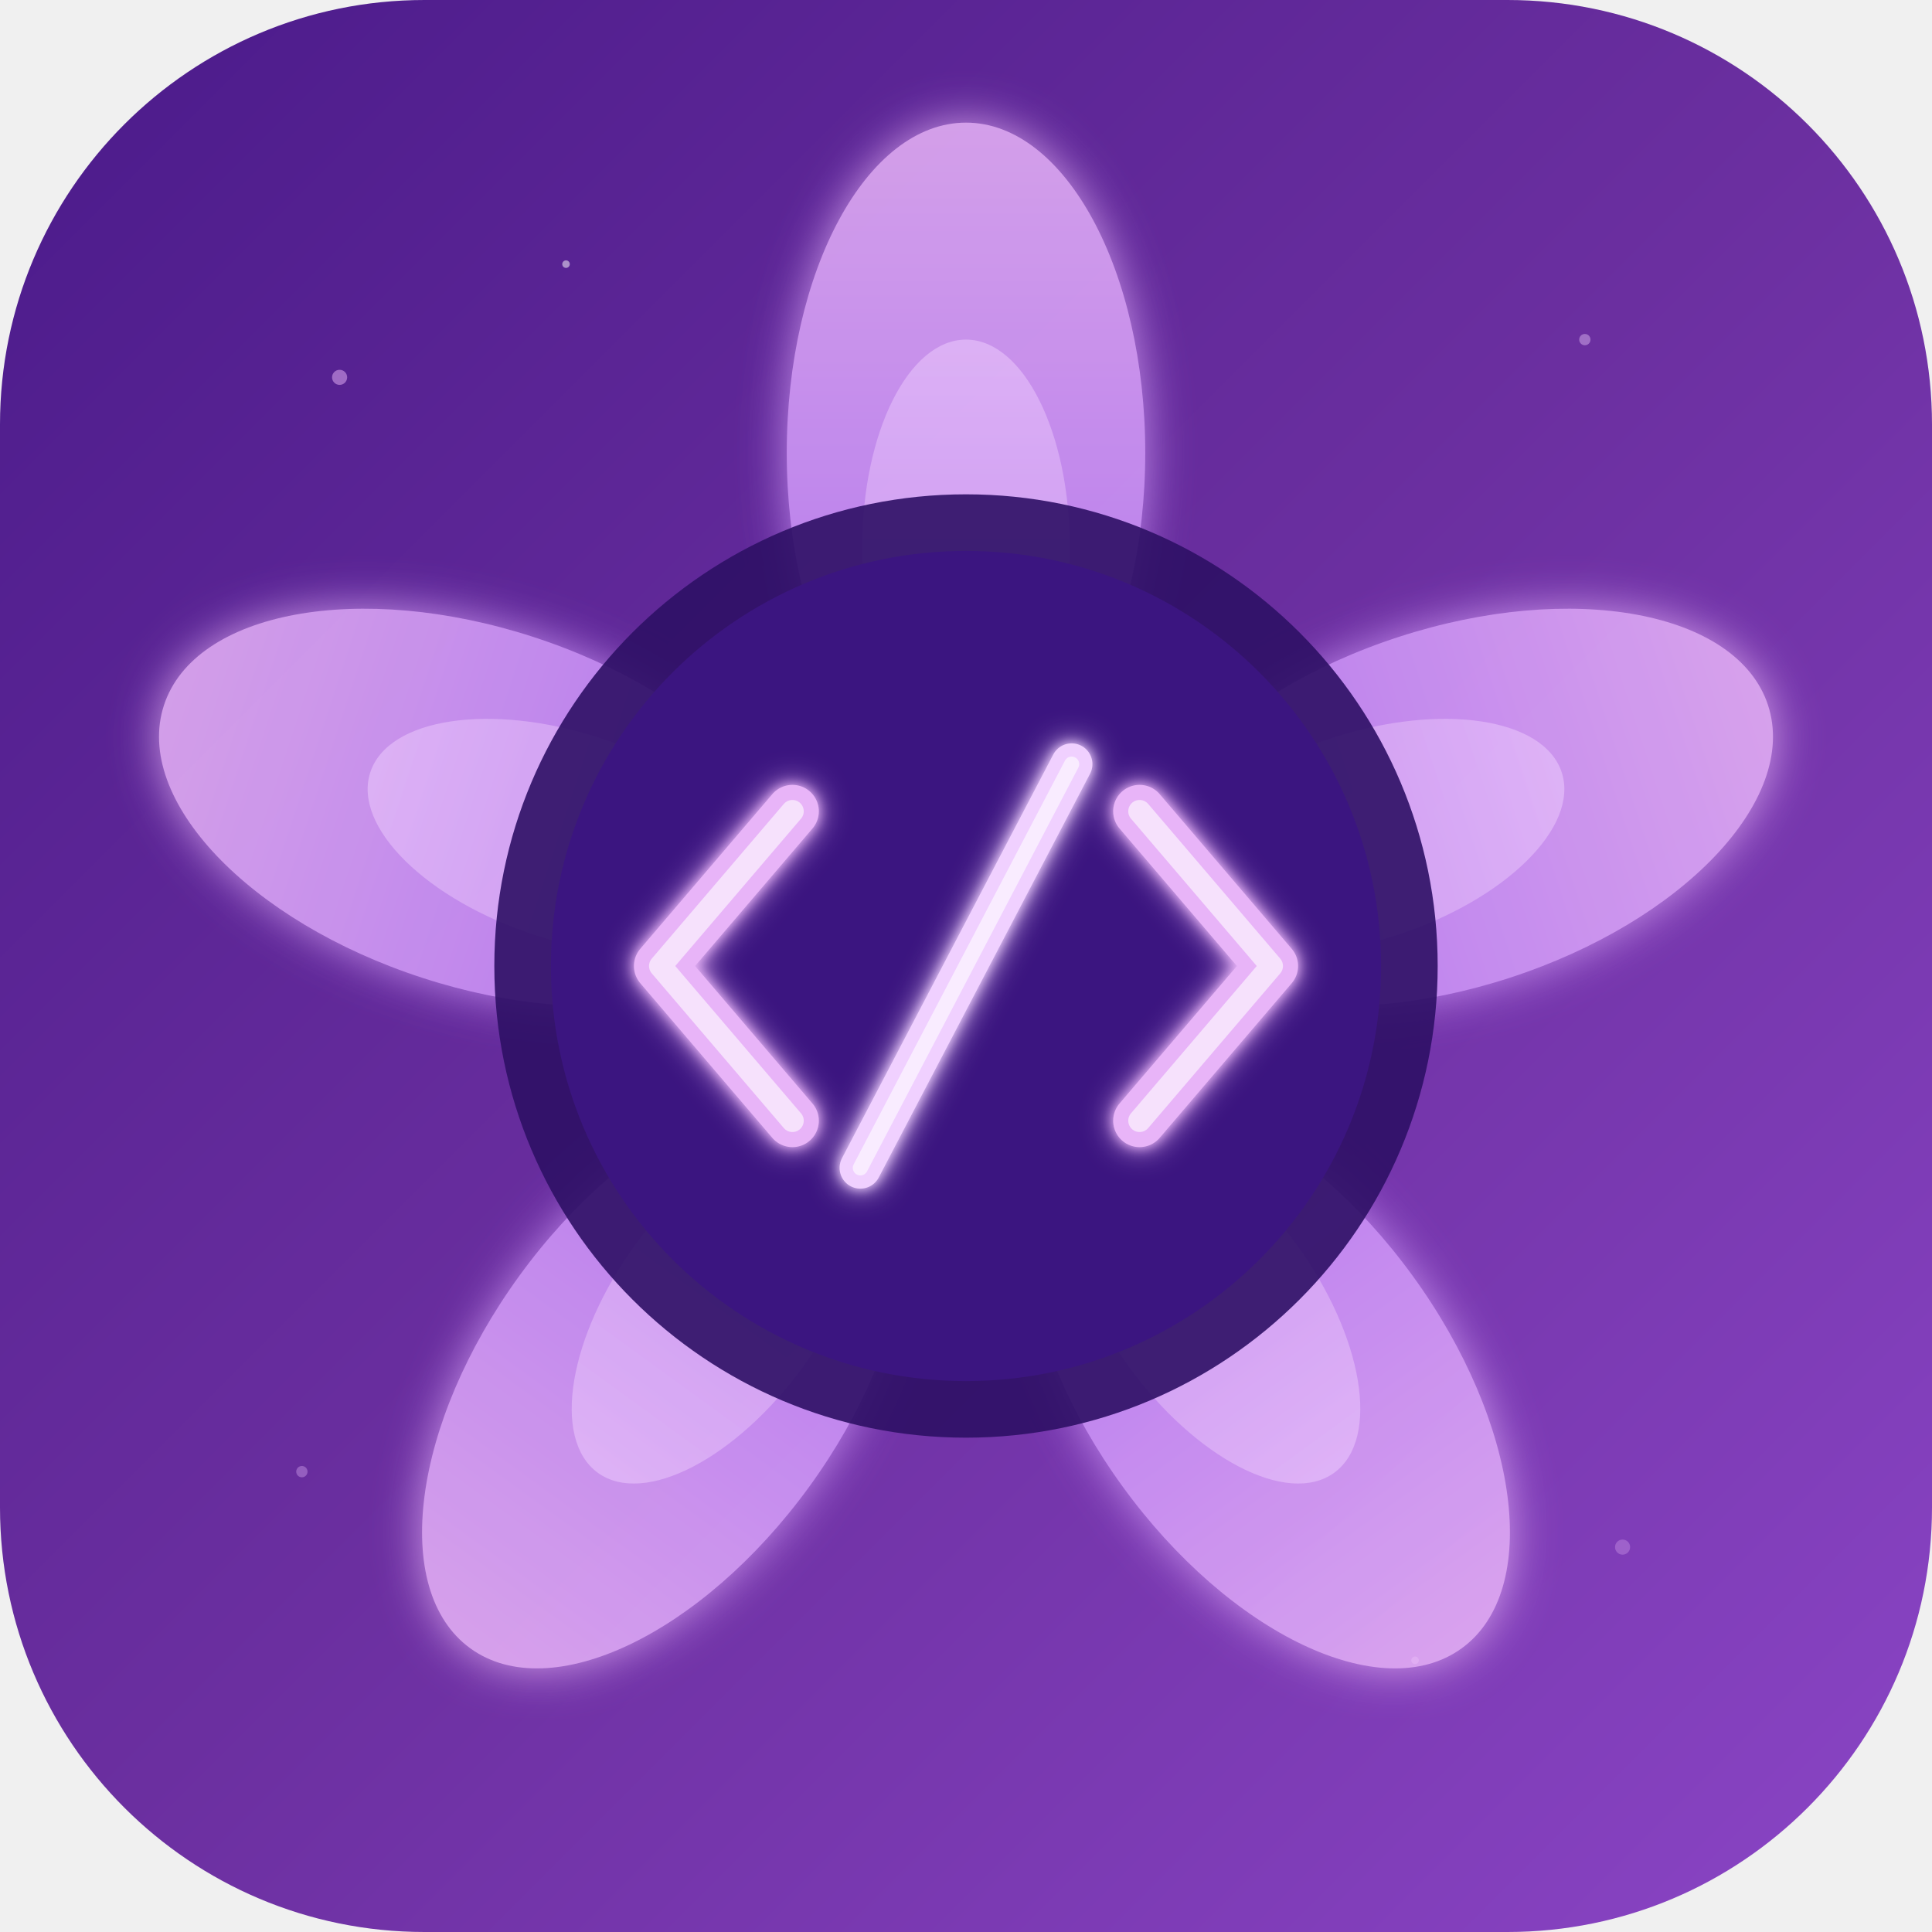
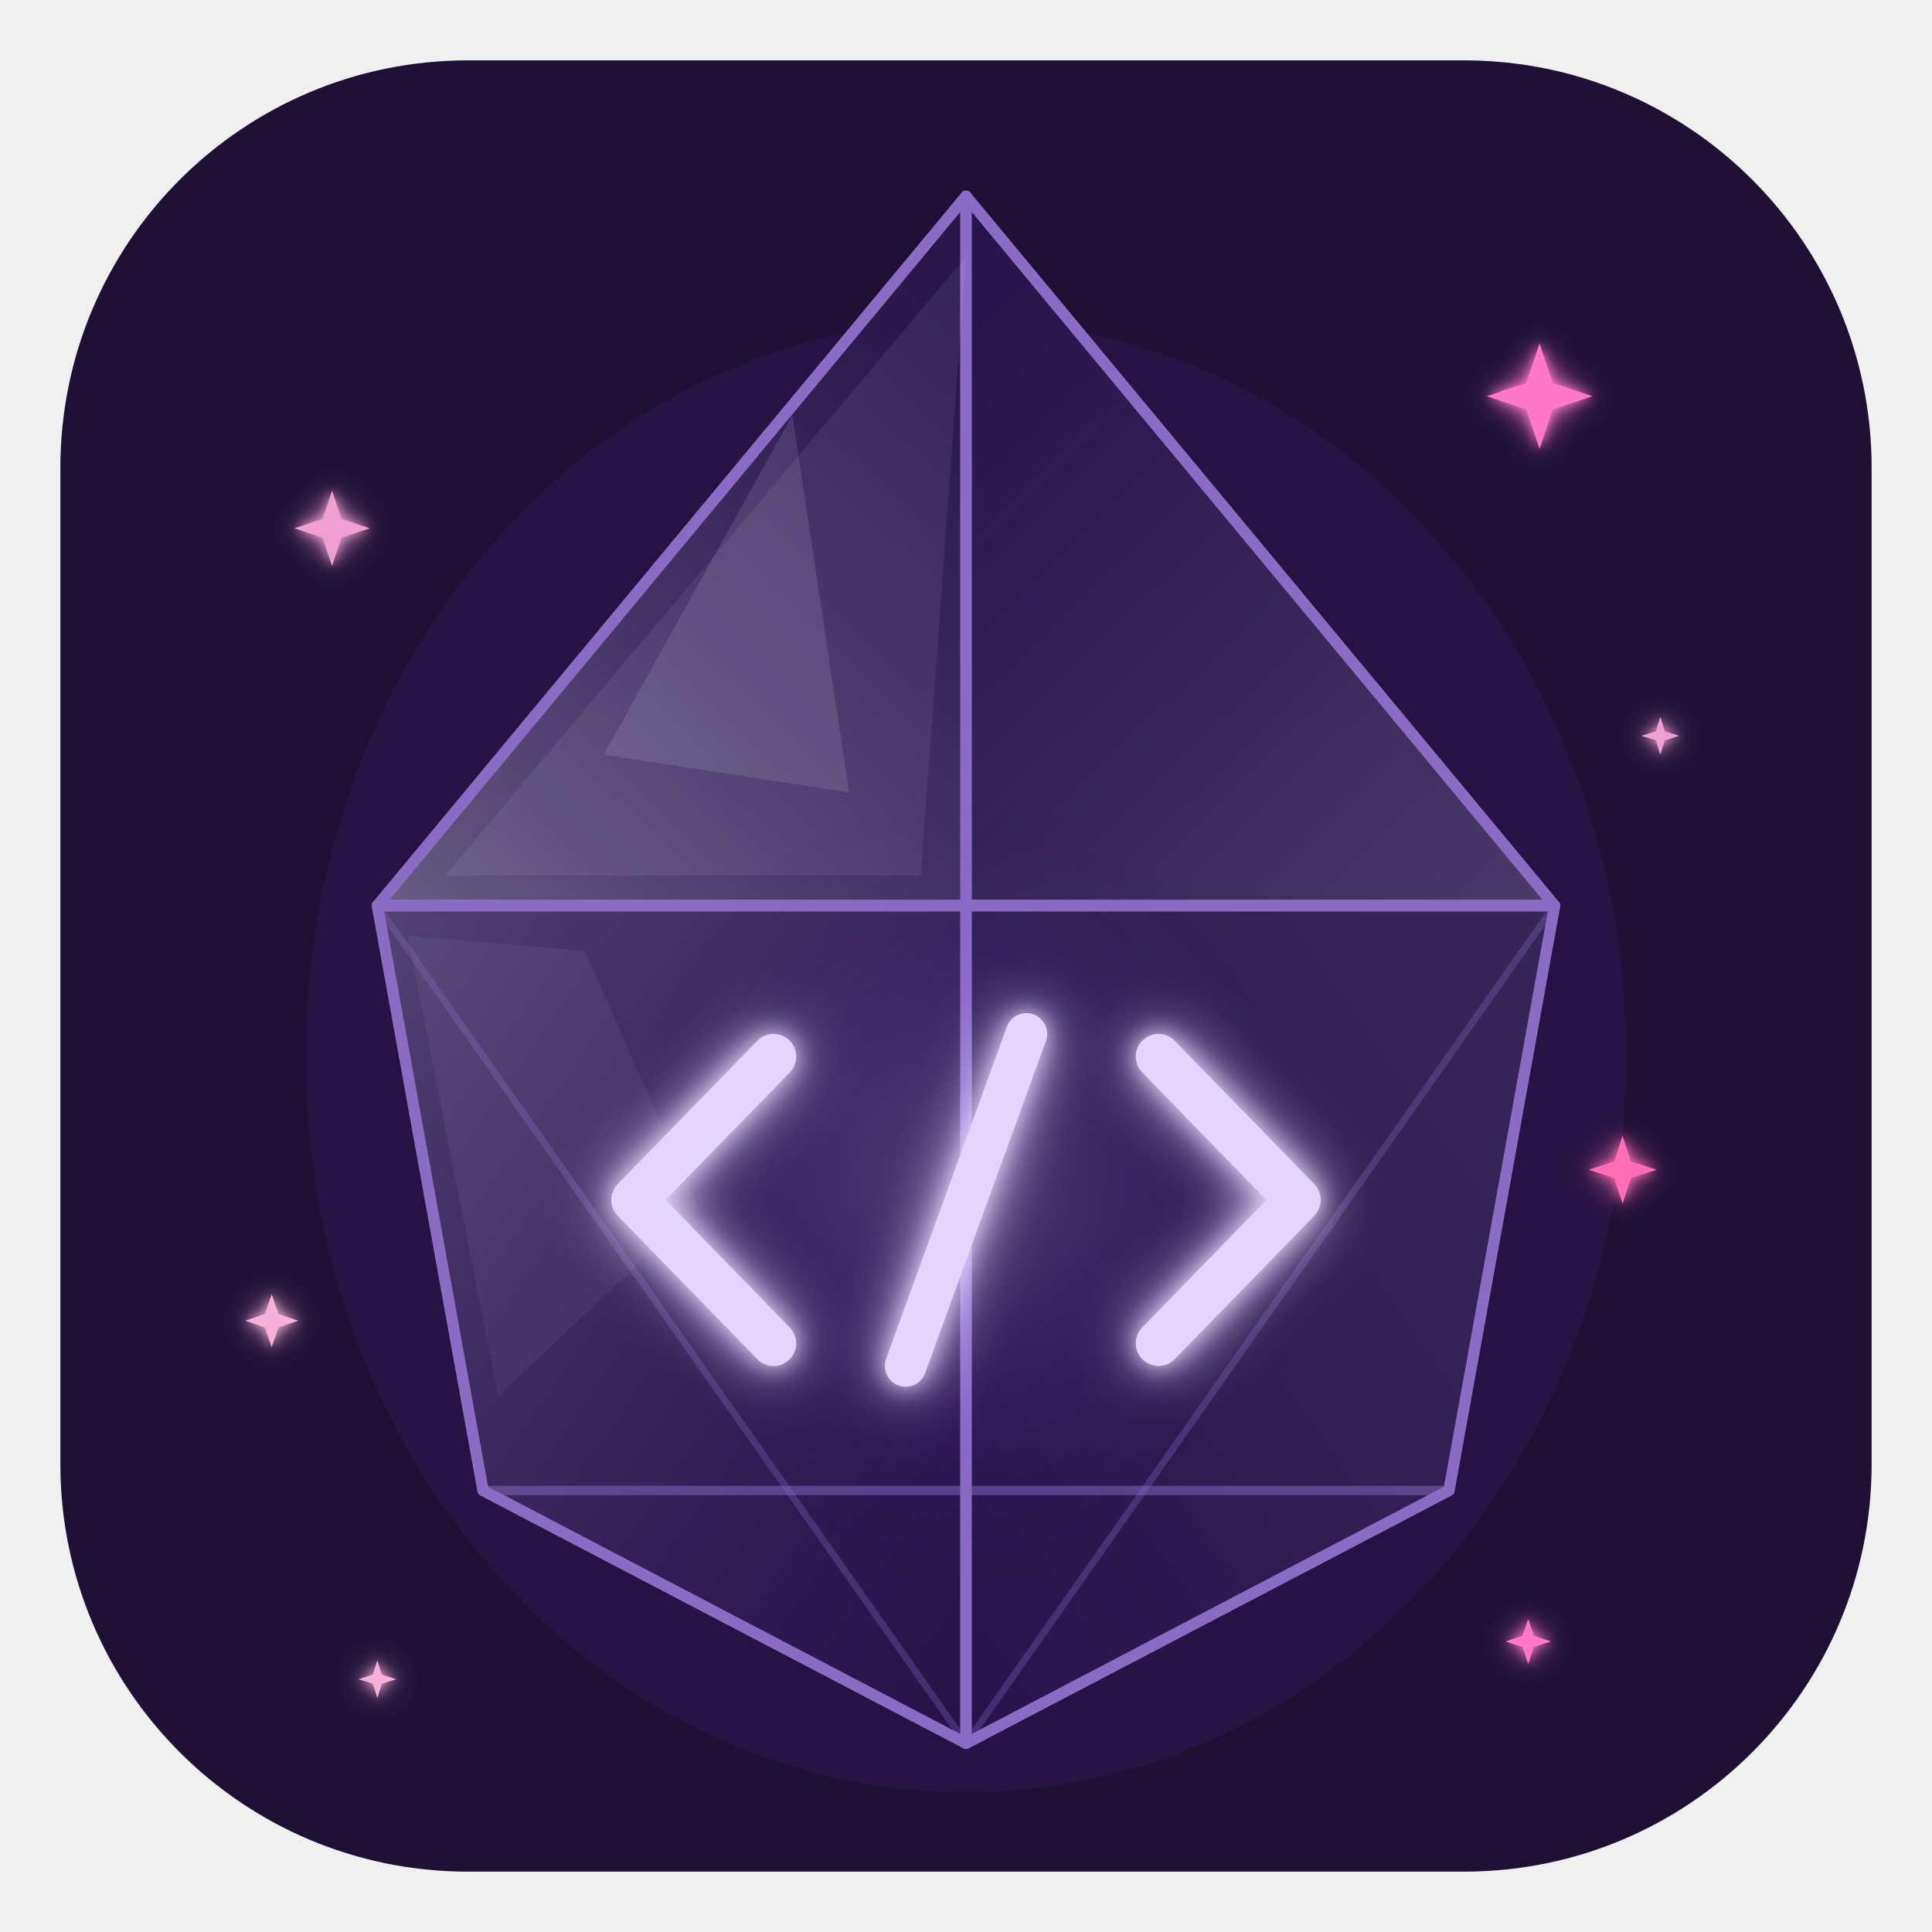
- <svg xmlns="http://www.w3.org/2000/svg" viewBox="0 0 1024 1024" width="1024" height="1024">
+ <svg xmlns="http://www.w3.org/2000/svg" viewBox="0 0 512 512" width="512" height="512">
  <defs>
-     <linearGradient id="bgGrad" x1="0" y1="0" x2="1" y2="1">
-       <stop offset="0%" stop-color="#4a1a8a" />
-       <stop offset="50%" stop-color="#6b2fa0" />
-       <stop offset="100%" stop-color="#8b45c6" />
+     <clipPath id="iconMask">
+       <rect x="16" y="16" width="480" height="480" rx="108" ry="108" />
+     </clipPath>
+     <linearGradient id="panelTopLeft" x1="0" y1="1" x2="0.8" y2="0">
+       <stop offset="0%" stop-color="#ddd6fe" stop-opacity="0.4" />
+       <stop offset="100%" stop-color="#8b5cf6" stop-opacity="0.12" />
    </linearGradient>
-     <linearGradient id="petalGrad" x1="0" y1="0" x2="0" y2="1">
-       <stop offset="0%" stop-color="#e8b4f8" />
-       <stop offset="100%" stop-color="#c084fc" />
+     <linearGradient id="panelTopRight" x1="1" y1="1" x2="0.2" y2="0">
+       <stop offset="0%" stop-color="#c4b5fd" stop-opacity="0.28" />
+       <stop offset="100%" stop-color="#7c3aed" stop-opacity="0.15" />
    </linearGradient>
-     <linearGradient id="petalInner" x1="0" y1="0" x2="0" y2="1">
-       <stop offset="0%" stop-color="#f0d0ff" />
-       <stop offset="100%" stop-color="#d8a8f0" />
+     <linearGradient id="panelLeft" x1="0" y1="0" x2="1" y2="1">
+       <stop offset="0%" stop-color="#c4b5fd" stop-opacity="0.32" />
+       <stop offset="100%" stop-color="#6d28d9" stop-opacity="0.15" />
    </linearGradient>
-     <filter id="glow" x="-30%" y="-30%" width="160%" height="160%">
-       <feGaussianBlur in="SourceGraphic" stdDeviation="12" result="blur" />
-       <feMerge>
-         <feMergeNode in="blur" />
-         <feMergeNode in="SourceGraphic" />
-       </feMerge>
-     </filter>
-     <filter id="codeGlow" x="-40%" y="-40%" width="180%" height="180%">
+     <linearGradient id="panelRight" x1="1" y1="0" x2="0" y2="1">
+       <stop offset="0%" stop-color="#a78bfa" stop-opacity="0.2" />
+       <stop offset="100%" stop-color="#4c1d95" stop-opacity="0.28" />
+     </linearGradient>
+     <radialGradient id="innerGlow" cx="0.5" cy="0.48" r="0.45">
+       <stop offset="0%" stop-color="#e9d5ff" stop-opacity="0.18" />
+       <stop offset="60%" stop-color="#7c3aed" stop-opacity="0.05" />
+       <stop offset="100%" stop-color="transparent" stop-opacity="0" />
+     </radialGradient>
+     <filter id="bracketGlow" x="-40%" y="-40%" width="180%" height="180%">
      <feGaussianBlur in="SourceGraphic" stdDeviation="8" result="blur1" />
      <feGaussianBlur in="SourceGraphic" stdDeviation="3" result="blur2" />
      <feMerge>
        <feMergeNode in="blur1" />
        <feMergeNode in="blur2" />
        <feMergeNode in="SourceGraphic" />
      </feMerge>
    </filter>
+     <filter id="neonGlow" x="-150%" y="-150%" width="400%" height="400%">
+       <feGaussianBlur in="SourceGraphic" stdDeviation="4" result="blur1" />
+       <feGaussianBlur in="SourceGraphic" stdDeviation="1.5" result="blur2" />
+       <feMerge>
+         <feMergeNode in="blur1" />
+         <feMergeNode in="blur2" />
+         <feMergeNode in="SourceGraphic" />
+       </feMerge>
+     </filter>
  </defs>
-   <rect x="0" y="0" width="1024" height="1024" rx="225" ry="225" fill="url(#bgGrad)" />
-   <circle cx="180" cy="200" r="4" fill="#e8b4f8" opacity="0.5" />
-   <circle cx="840" cy="180" r="3" fill="#f0d0ff" opacity="0.4" />
-   <circle cx="160" cy="780" r="3" fill="#d8a8f0" opacity="0.4" />
-   <circle cx="860" cy="820" r="4" fill="#e8b4f8" opacity="0.3" />
-   <circle cx="300" cy="140" r="2" fill="#ffffff" opacity="0.5" />
-   <circle cx="750" cy="880" r="2" fill="#ffffff" opacity="0.4" />
-   <g filter="url(#glow)" opacity="0.85">
-     <ellipse cx="512" cy="240" rx="95" ry="175" fill="url(#petalGrad)" transform="rotate(0, 512, 512)" />
-     <ellipse cx="512" cy="240" rx="95" ry="175" fill="url(#petalGrad)" transform="rotate(72, 512, 512)" />
-     <ellipse cx="512" cy="240" rx="95" ry="175" fill="url(#petalGrad)" transform="rotate(144, 512, 512)" />
-     <ellipse cx="512" cy="240" rx="95" ry="175" fill="url(#petalGrad)" transform="rotate(216, 512, 512)" />
-     <ellipse cx="512" cy="240" rx="95" ry="175" fill="url(#petalGrad)" transform="rotate(288, 512, 512)" />
-   </g>
-   <g opacity="0.5">
-     <ellipse cx="512" cy="290" rx="55" ry="110" fill="url(#petalInner)" transform="rotate(0, 512, 512)" />
-     <ellipse cx="512" cy="290" rx="55" ry="110" fill="url(#petalInner)" transform="rotate(72, 512, 512)" />
-     <ellipse cx="512" cy="290" rx="55" ry="110" fill="url(#petalInner)" transform="rotate(144, 512, 512)" />
-     <ellipse cx="512" cy="290" rx="55" ry="110" fill="url(#petalInner)" transform="rotate(216, 512, 512)" />
-     <ellipse cx="512" cy="290" rx="55" ry="110" fill="url(#petalInner)" transform="rotate(288, 512, 512)" />
-   </g>
-   <circle cx="512" cy="512" r="250" fill="#2d1065" opacity="0.9" />
-   <circle cx="512" cy="512" r="220" fill="#3b1580" />
-   <g filter="url(#codeGlow)">
-     <polyline points="420,430 350,512 420,594" fill="none" stroke="#e8b4f8" stroke-width="28" stroke-linecap="round" stroke-linejoin="round" />
-     <polyline points="604,430 674,512 604,594" fill="none" stroke="#e8b4f8" stroke-width="28" stroke-linecap="round" stroke-linejoin="round" />
-     <line x1="568" y1="405" x2="456" y2="619" stroke="#f0d0ff" stroke-width="22" stroke-linecap="round" />
-   </g>
-   <g opacity="0.6">
-     <polyline points="420,430 350,512 420,594" fill="none" stroke="#ffffff" stroke-width="12" stroke-linecap="round" stroke-linejoin="round" />
-     <polyline points="604,430 674,512 604,594" fill="none" stroke="#ffffff" stroke-width="12" stroke-linecap="round" stroke-linejoin="round" />
-     <line x1="568" y1="405" x2="456" y2="619" stroke="#ffffff" stroke-width="8" stroke-linecap="round" />
+   <rect x="16" y="16" width="480" height="480" rx="108" ry="108" fill="#1e1035" />
+   <g clip-path="url(#iconMask)">
+     <ellipse cx="256" cy="280" rx="175" ry="195" fill="#2d1652" opacity="0.5" />
+     <ellipse cx="256" cy="270" rx="120" ry="140" fill="#3b1f6e" opacity="0.25" />
+     <path d="M 256 52 L 100 240 L 128 395 L 256 462 L 384 395 L 412 240 Z" fill="#1a0e30" />
+     <path d="M 256 52 L 100 240 L 256 240 Z" fill="url(#panelTopLeft)" stroke="#8b6cc5" stroke-width="3" stroke-linejoin="round" />
+     <path d="M 256 52 L 256 240 L 412 240 Z" fill="url(#panelTopRight)" stroke="#8b6cc5" stroke-width="3" stroke-linejoin="round" />
+     <path d="M 100 240 L 128 395 L 256 462 L 256 240 Z" fill="url(#panelLeft)" stroke="#8b6cc5" stroke-width="3" stroke-linejoin="round" />
+     <path d="M 256 240 L 256 462 L 384 395 L 412 240 Z" fill="url(#panelRight)" stroke="#8b6cc5" stroke-width="3" stroke-linejoin="round" />
+     <line x1="100" y1="240" x2="412" y2="240" stroke="#8b6cc5" stroke-width="3" />
+     <line x1="128" y1="395" x2="384" y2="395" stroke="#8b6cc5" stroke-width="2.5" stroke-opacity="0.5" />
+     <line x1="100" y1="240" x2="256" y2="462" stroke="#8b6cc5" stroke-width="1.8" stroke-opacity="0.3" />
+     <line x1="412" y1="240" x2="256" y2="462" stroke="#8b6cc5" stroke-width="1.8" stroke-opacity="0.3" />
+     <path d="M 256 68 L 118 232 L 244 232 Z" fill="#e8deff" opacity="0.08" />
+     <path d="M 210 110 L 160 200 L 225 210 Z" fill="#f0eaff" opacity="0.12" />
+     <path d="M 108 248 L 132 370 L 185 320 L 155 252 Z" fill="#ddd6fe" opacity="0.06" />
+     <ellipse cx="256" cy="320" rx="110" ry="120" fill="url(#innerGlow)" />
+     <g filter="url(#bracketGlow)">
+       <path d="M 205 280 L 168 318 L 205 356" fill="none" stroke="#e2d6ff" stroke-width="12" stroke-linecap="round" stroke-linejoin="round" />
+       <path d="M 272 274 L 240 362" fill="none" stroke="#e2d6ff" stroke-width="11" stroke-linecap="round" />
+       <path d="M 307 280 L 344 318 L 307 356" fill="none" stroke="#e2d6ff" stroke-width="12" stroke-linecap="round" stroke-linejoin="round" />
+     </g>
+     <g filter="url(#neonGlow)" transform="translate(408, 105)">
+       <path d="M 0 -14 L 3.5 -3.5 L 14 0 L 3.5 3.5 L 0 14 L -3.5 3.5 L -14 0 L -3.5 -3.5 Z" fill="#ff79c6" />
+     </g>
+     <g filter="url(#neonGlow)" transform="translate(88, 140)">
+       <path d="M 0 -10 L 2.5 -2.5 L 10 0 L 2.5 2.5 L 0 10 L -2.5 2.5 L -10 0 L -2.5 -2.5 Z" fill="#f0a0d0" />
+     </g>
+     <g filter="url(#neonGlow)" transform="translate(430, 310)">
+       <path d="M 0 -9 L 2.2 -2.2 L 9 0 L 2.2 2.2 L 0 9 L -2.2 2.2 L -9 0 L -2.2 -2.2 Z" fill="#ff6eb4" />
+     </g>
+     <g filter="url(#neonGlow)" transform="translate(72, 350)">
+       <path d="M 0 -7 L 1.8 -1.8 L 7 0 L 1.8 1.8 L 0 7 L -1.8 1.8 L -7 0 L -1.8 -1.8 Z" fill="#f7b0d8" />
+     </g>
+     <g filter="url(#neonGlow)" transform="translate(405, 435)">
+       <path d="M 0 -6 L 1.5 -1.5 L 6 0 L 1.5 1.5 L 0 6 L -1.5 1.5 L -6 0 L -1.5 -1.5 Z" fill="#ff79c6" />
+     </g>
+     <g filter="url(#neonGlow)" transform="translate(440, 195)">
+       <path d="M 0 -5 L 1.2 -1.2 L 5 0 L 1.2 1.2 L 0 5 L -1.2 1.2 L -5 0 L -1.2 -1.2 Z" fill="#f0a0d0" />
+     </g>
+     <g filter="url(#neonGlow)" transform="translate(100, 445)">
+       <path d="M 0 -5 L 1.2 -1.2 L 5 0 L 1.2 1.2 L 0 5 L -1.2 1.2 L -5 0 L -1.2 -1.2 Z" fill="#f7b0d8" />
+     </g>
  </g>
</svg>
